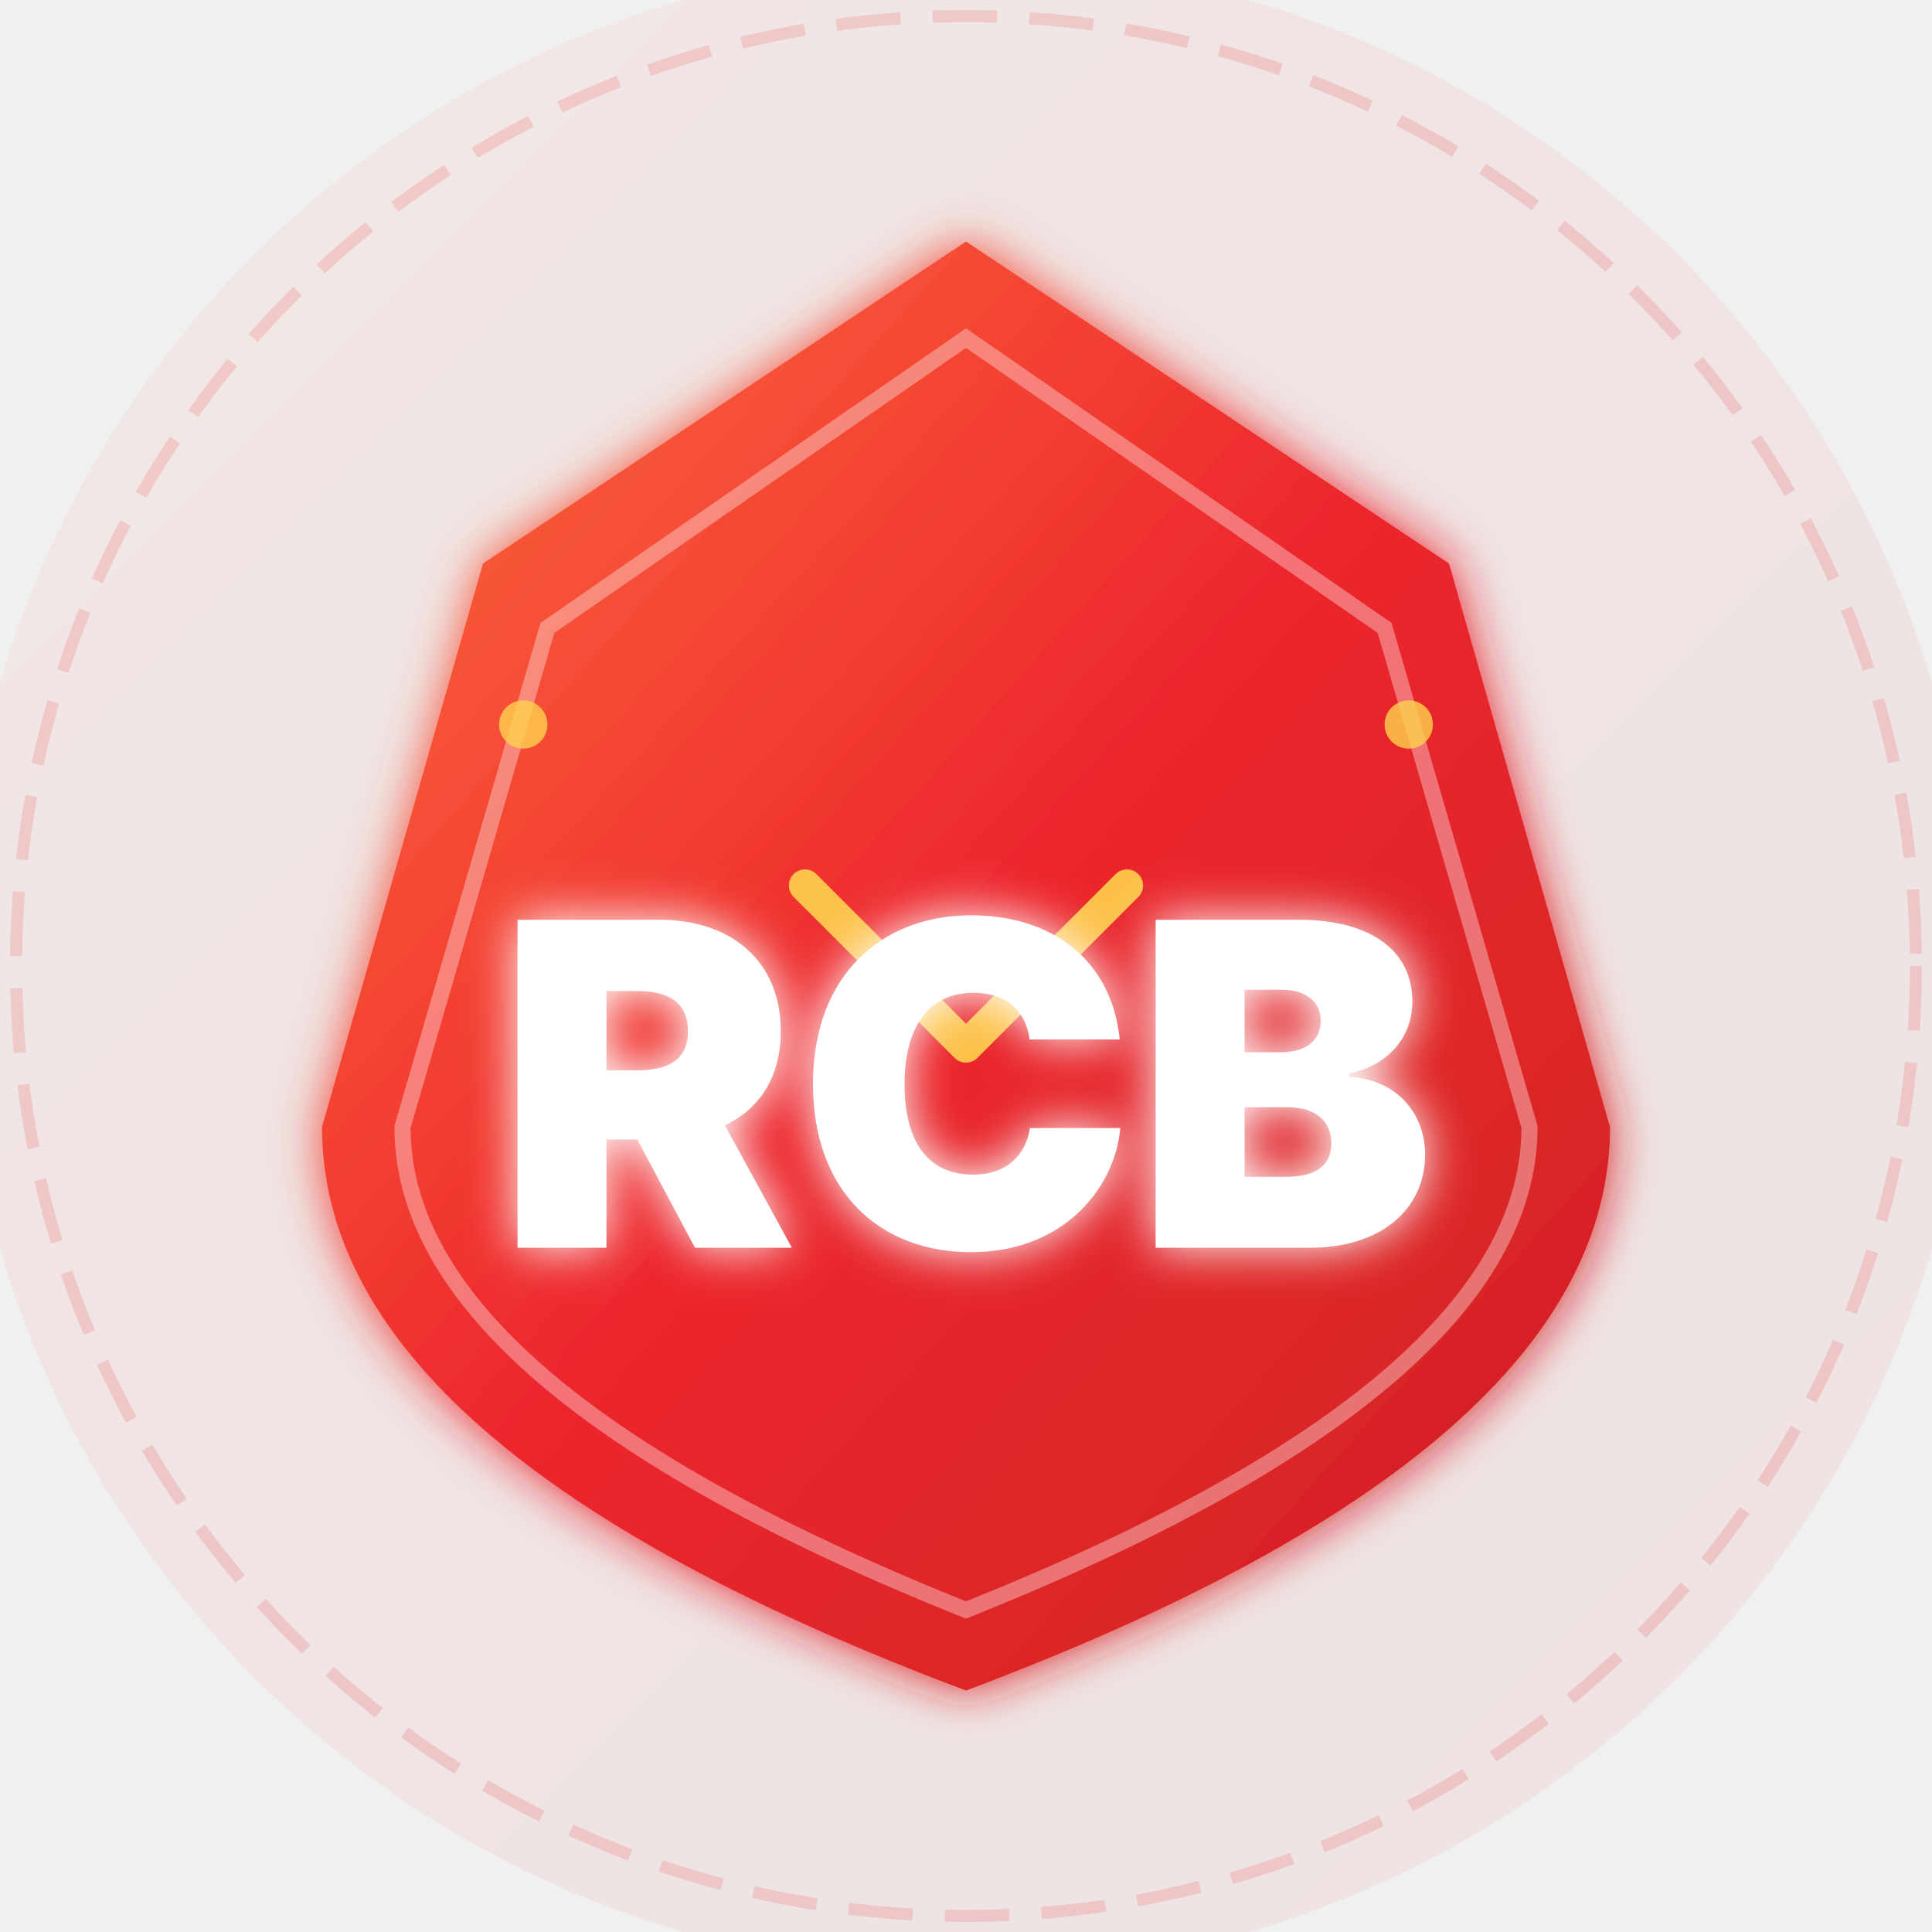
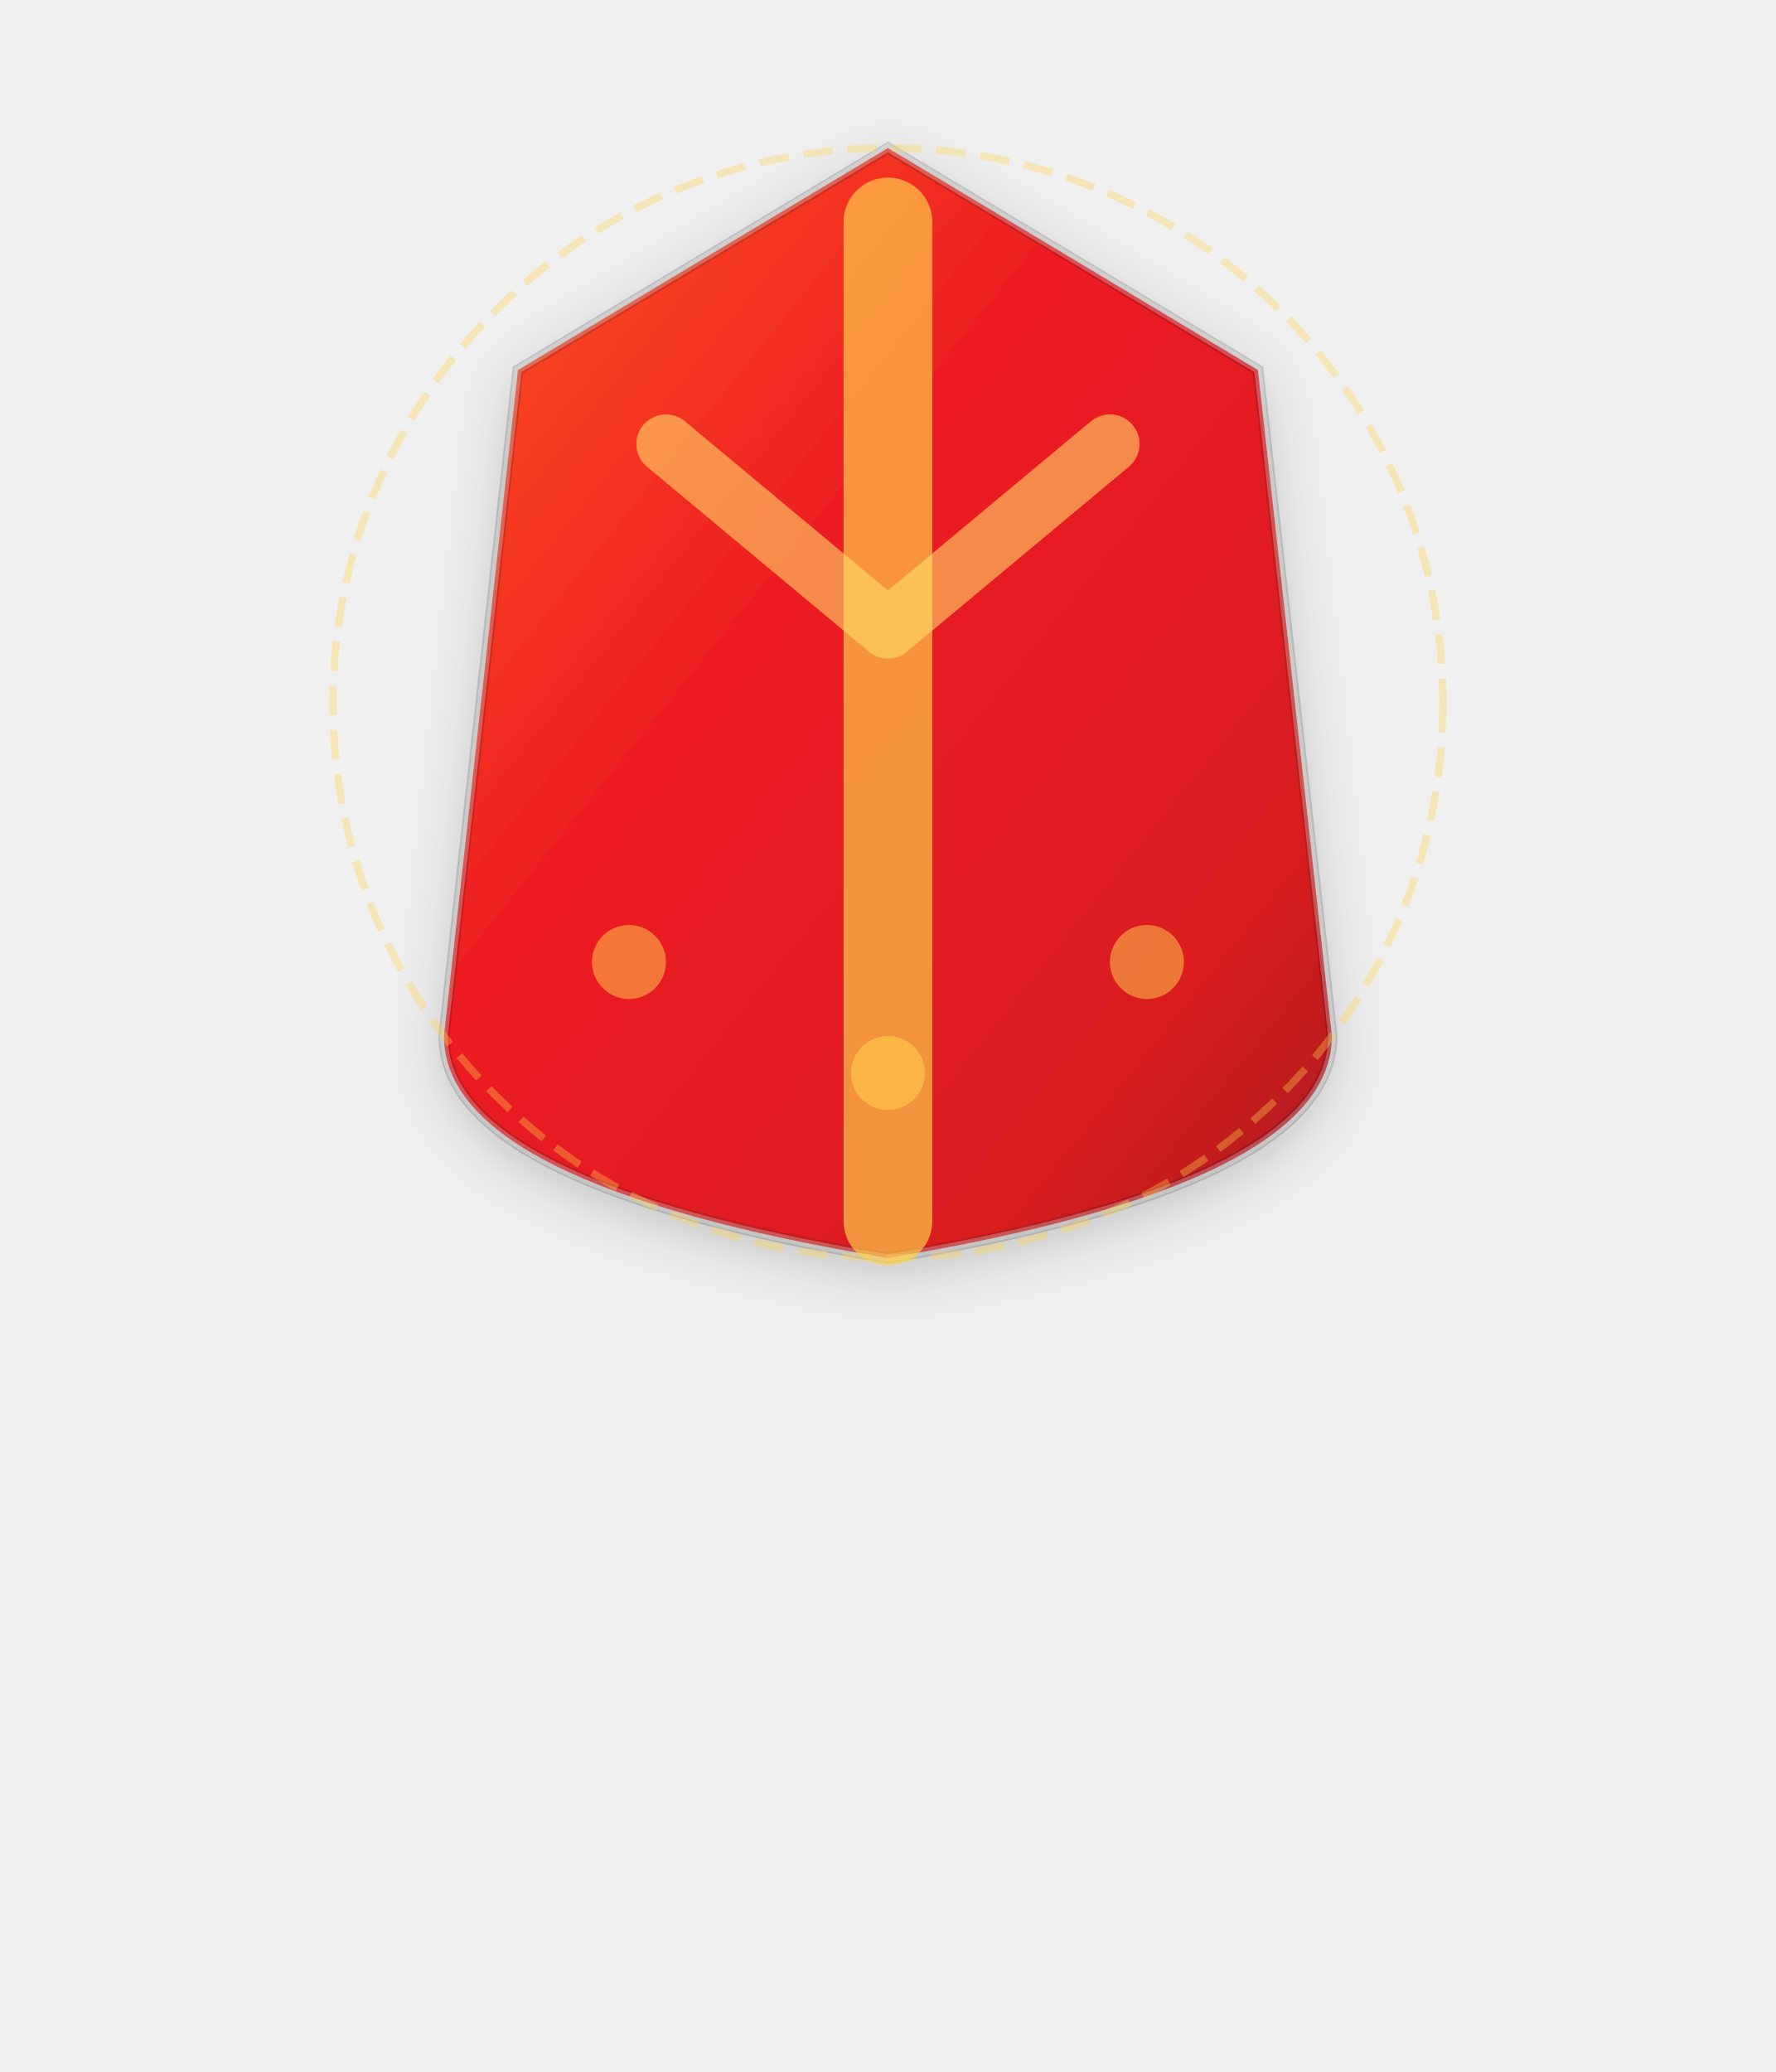
- <svg xmlns="http://www.w3.org/2000/svg" viewBox="0 0 240 240" width="240" height="240" role="img" aria-label="RCB logo">
+ <svg xmlns="http://www.w3.org/2000/svg" viewBox="0 0 240 280" width="240" height="280" role="img" aria-label="RCB logo">
  <defs>
-     <linearGradient id="rcbGradient" x1="0%" y1="0%" x2="100%" y2="100%">
-       <stop offset="0%" stop-color="#FF6B35" />
-       <stop offset="50%" stop-color="#EC1C24" />
-       <stop offset="100%" stop-color="#CC1818" />
+     <linearGradient id="shieldGrad" x1="0%" y1="0%" x2="100%" y2="100%">
+       <stop offset="0%" stop-color="#FF5722" />
+       <stop offset="40%" stop-color="#EC1C24" />
+       <stop offset="80%" stop-color="#D91F1F" />
+       <stop offset="100%" stop-color="#A31820" />
    </linearGradient>
-     <linearGradient id="accentGradient" x1="0%" y1="100%" x2="100%" y2="0%">
-       <stop offset="0%" stop-color="#FFD24D" />
-       <stop offset="100%" stop-color="#FFA500" />
-     </linearGradient>
-     <filter id="glow" x="-50%" y="-50%" width="200%" height="200%">
-       <feGaussianBlur stdDeviation="8" result="coloredBlur" />
-       <feMerge>
-         <feMergeNode in="coloredBlur" />
-         <feMergeNode in="SourceGraphic" />
-       </feMerge>
-     </filter>
-     <filter id="softGlow" x="-30%" y="-30%" width="160%" height="160%">
-       <feGaussianBlur stdDeviation="3" result="blur" />
-       <feMerge>
-         <feMergeNode in="blur" />
-         <feMergeNode in="SourceGraphic" />
-       </feMerge>
+     <filter id="shieldShadow">
+       <feDropShadow dx="0" dy="2" stdDeviation="4" flood-opacity="0.2" />
    </filter>
  </defs>
-   <circle cx="120" cy="120" r="125" fill="url(#rcbGradient)" opacity="0.06" />
-   <g id="shield">
-     <path d="M 120 30 L 180 70 L 200 140 Q 200 180 120 210 Q 40 180 40 140 L 60 70 Z" fill="url(#rcbGradient)" opacity="0.95" filter="url(#softGlow)" />
-     <path d="M 120 42 L 172 78 L 190 140 Q 190 172 120 200 Q 50 172 50 140 L 68 78 Z" fill="none" stroke="#FFE5E5" stroke-width="2" opacity="0.4" />
-   </g>
-   <g id="accent" opacity="0.9">
-     <path d="M 100 110 L 120 130 L 140 110" fill="none" stroke="#FFD24D" stroke-width="4" stroke-linecap="round" stroke-linejoin="round" />
-   </g>
-   <text x="120" y="155" font-family="Inter, Arial, Helvetica, sans-serif" font-size="56" font-weight="900" text-anchor="middle" fill="white" filter="url(#softGlow)">RCB</text>
-   <g id="accents" opacity="0.8">
-     <circle cx="65" cy="90" r="3" fill="#FFD24D" />
-     <circle cx="175" cy="90" r="3" fill="#FFD24D" />
-   </g>
-   <circle cx="120" cy="120" r="118" fill="none" stroke="#EC1C24" stroke-width="1.5" opacity="0.15" stroke-dasharray="8 4" />
+   <path d="M 120,20 L 170,50 L 180,140 Q 180,160 120,170 Q 60,160 60,140 L 70,50 Z" fill="url(#shieldGrad)" stroke="rgba(0,0,0,0.15)" stroke-width="1.5" filter="url(#shieldShadow)" />
+   <path d="M 120,20 L 170,50 L 180,140 Q 180,160 120,170 Q 60,160 60,140 L 70,50 Z" fill="none" stroke="rgba(255,255,255,0.25)" stroke-width="1" />
+   <line x1="120" y1="30" x2="120" y2="165" stroke="#FFD24D" stroke-width="12" stroke-linecap="round" opacity="0.65" />
+   <path d="M 90,60 L 120,85 L 150,60" stroke="#FFE66D" stroke-width="8" fill="none" stroke-linecap="round" stroke-linejoin="round" opacity="0.55" />
+   <circle cx="85" cy="130" r="5" fill="#FFD24D" opacity="0.5" />
+   <circle cx="120" cy="145" r="5" fill="#FFD24D" opacity="0.55" />
+   <circle cx="155" cy="130" r="5" fill="#FFD24D" opacity="0.5" />
+   <circle cx="120" cy="95" r="75" fill="none" stroke="#FFD24D" stroke-width="1" stroke-dasharray="4,2" opacity="0.35" />
</svg>
